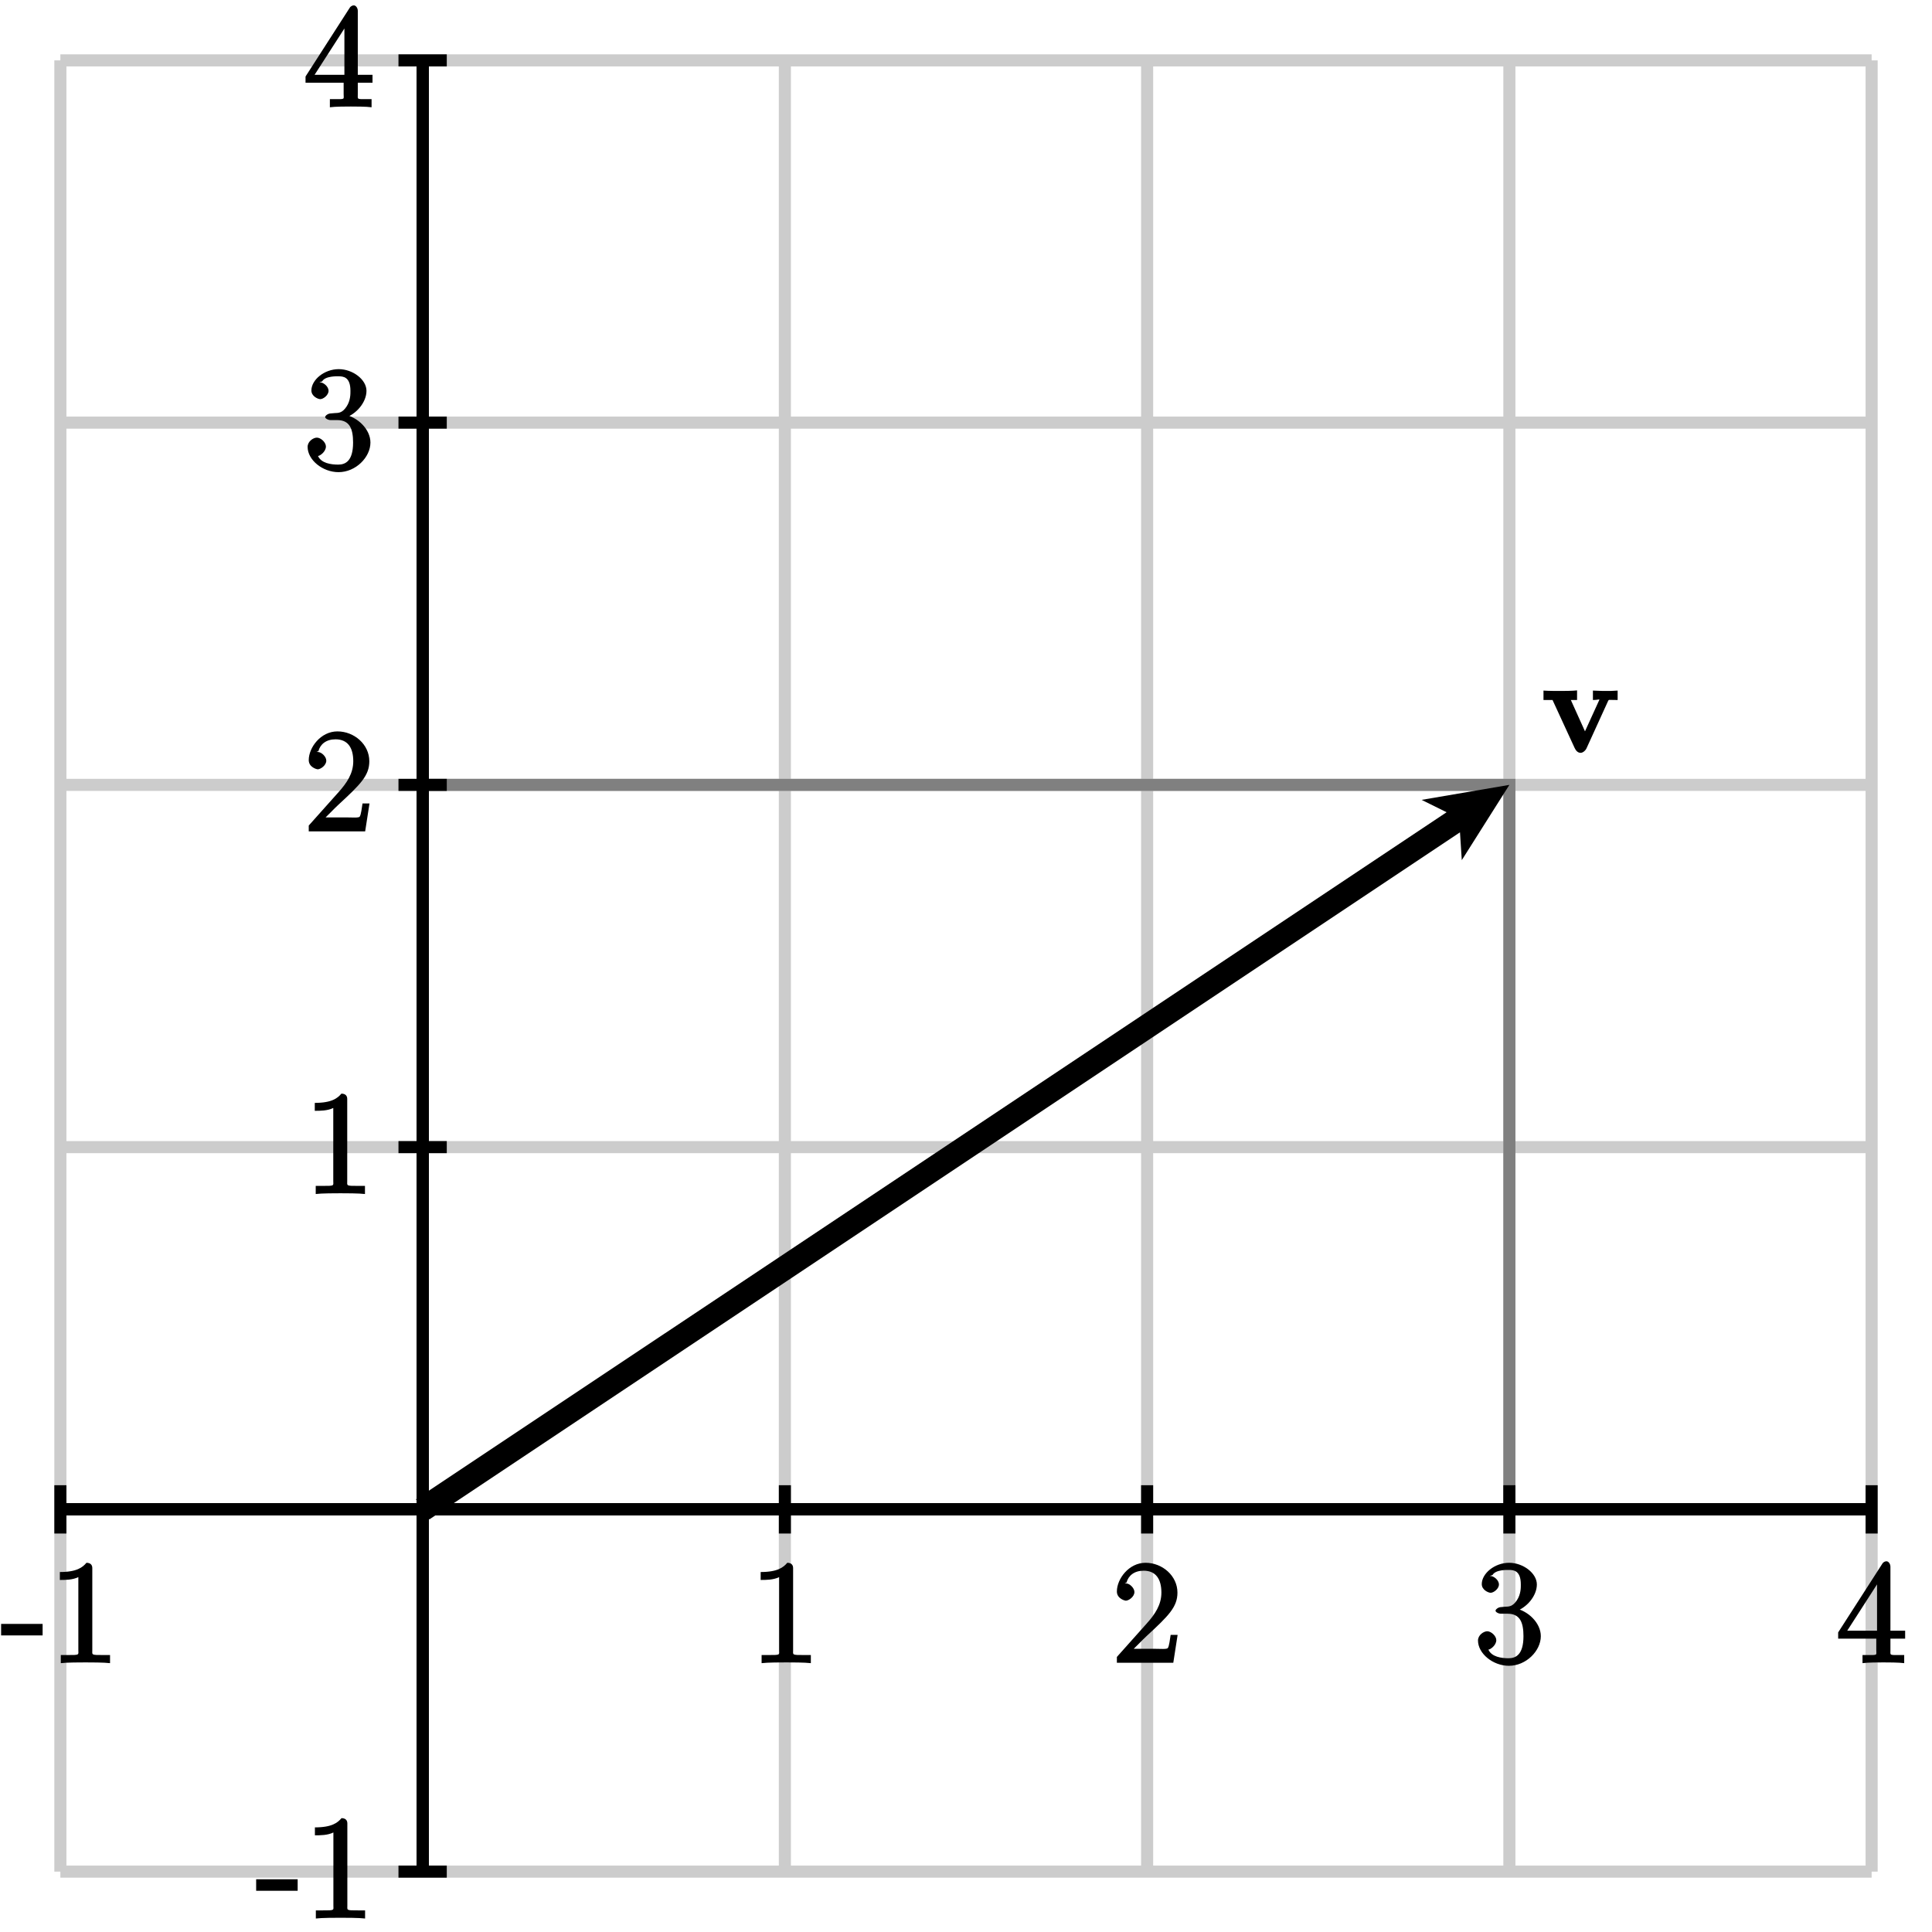
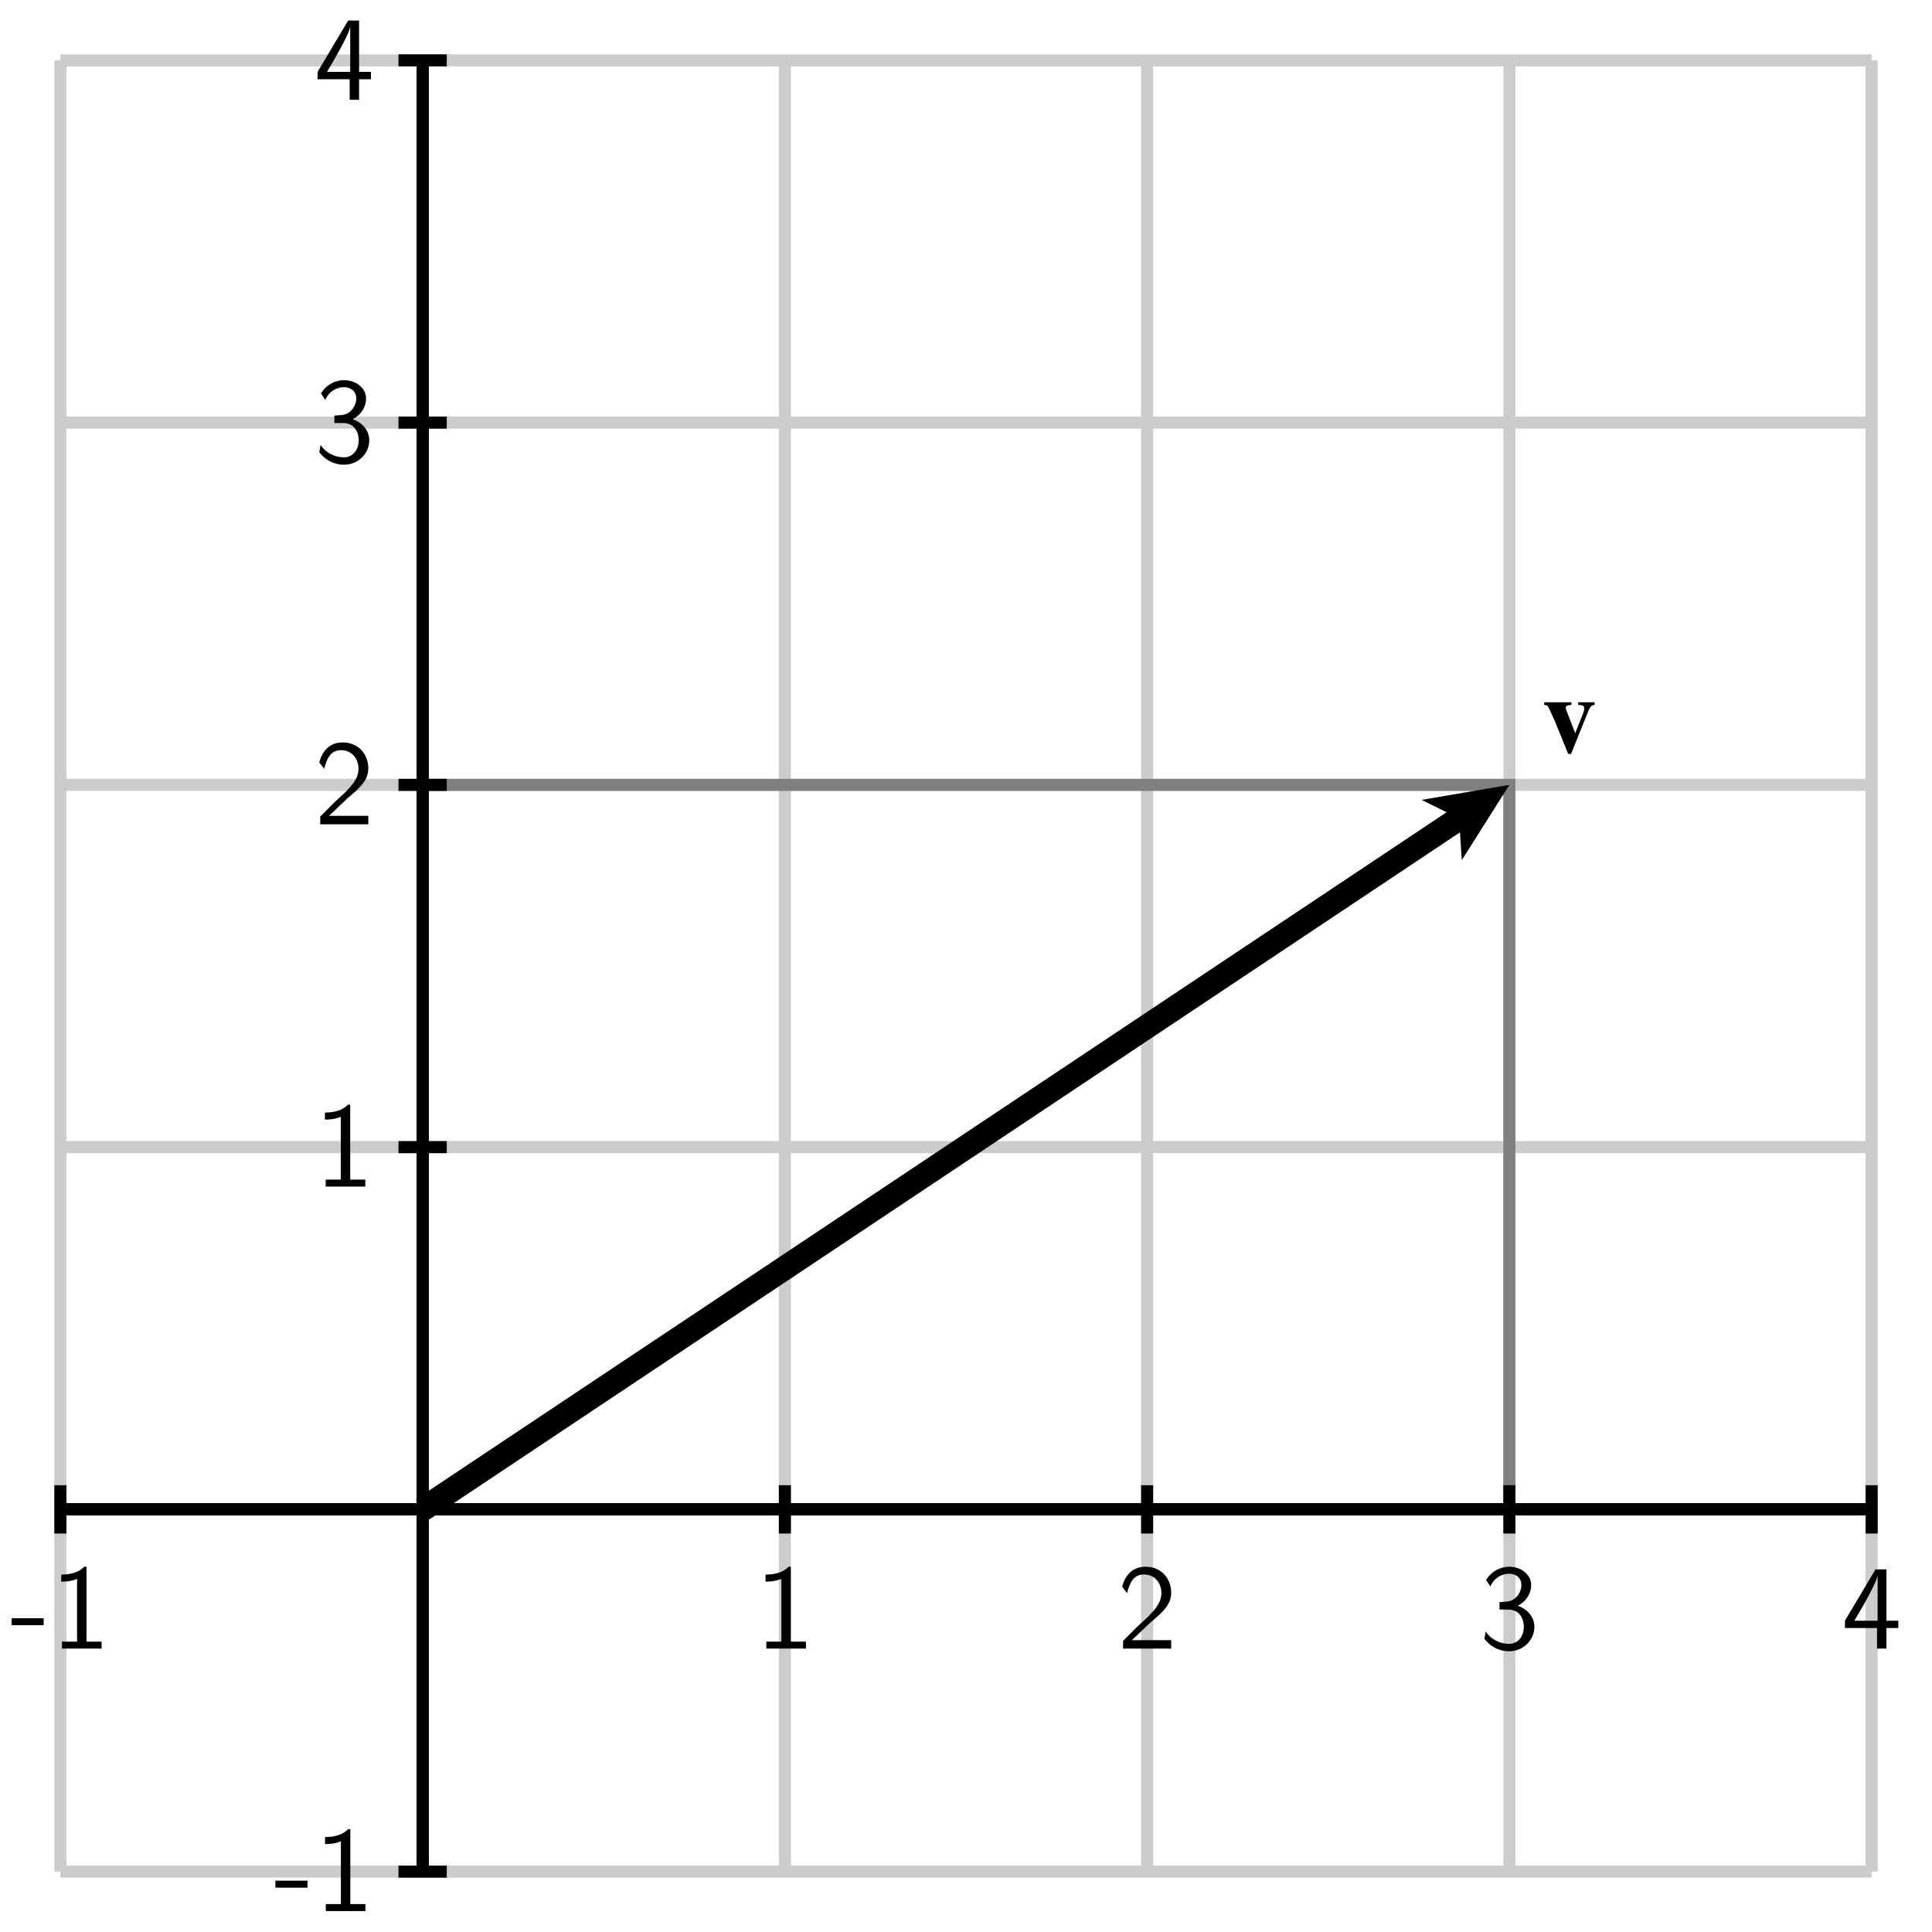
<svg xmlns="http://www.w3.org/2000/svg" xmlns:xlink="http://www.w3.org/1999/xlink" width="160pt" height="160pt" viewBox="0 0 160 160" version="1.1">
  <defs>
    <g>
      <symbol overflow="visible" id="glyph0-0">
        <path style="stroke:none;" d="" />
      </symbol>
      <symbol overflow="visible" id="glyph0-1">
-         <path style="stroke:none;" d="M 3.406 -2.406 L 3.406 -3.219 L -0.031 -3.219 L -0.031 -2.266 L 3.406 -2.266 Z M 3.406 -2.406 " />
+         <path style="stroke:none;" d="M 2.766 -1.938 L 2.766 -2.516 L 0.109 -2.516 L 0.109 -1.938 Z M 2.766 -1.938 " />
      </symbol>
      <symbol overflow="visible" id="glyph0-2">
-         <path style="stroke:none;" d="M 3.609 -7.844 C 3.609 -8.109 3.453 -8.281 3.125 -8.281 C 2.812 -7.906 2.328 -7.516 0.922 -7.516 L 0.922 -6.859 C 1.375 -6.859 1.969 -6.859 2.453 -7.094 L 2.453 -1.062 C 2.453 -0.641 2.594 -0.641 1.531 -0.641 L 1 -0.641 L 1 0.031 C 1.484 -0.031 2.656 -0.031 3.047 -0.031 C 3.438 -0.031 4.594 -0.031 5.078 0.031 L 5.078 -0.641 L 4.547 -0.641 C 3.484 -0.641 3.609 -0.641 3.609 -1.062 Z M 3.609 -7.844 " />
+         <path style="stroke:none;" d="M 2.984 -6.781 L 2.797 -6.781 C 2.203 -6.172 1.375 -6.141 0.891 -6.125 L 0.891 -5.547 C 1.219 -5.547 1.703 -5.562 2.203 -5.781 L 2.203 -0.578 L 0.953 -0.578 L 0.953 0 L 4.234 0 L 4.234 -0.578 L 2.984 -0.578 Z M 2.984 -6.781 " />
      </symbol>
      <symbol overflow="visible" id="glyph0-3">
-         <path style="stroke:none;" d="M 5.281 -2.312 L 4.875 -2.312 C 4.812 -1.953 4.766 -1.406 4.641 -1.219 C 4.562 -1.109 4 -1.156 3.641 -1.156 L 1.422 -1.156 L 1.531 -0.891 C 1.844 -1.156 2.578 -1.938 2.891 -2.219 C 4.719 -3.906 5.438 -4.625 5.438 -5.812 C 5.438 -7.203 4.188 -8.281 2.797 -8.281 C 1.406 -8.281 0.422 -6.938 0.422 -5.906 C 0.422 -5.297 1.109 -5.141 1.156 -5.141 C 1.406 -5.141 1.875 -5.469 1.875 -5.859 C 1.875 -6.188 1.484 -6.578 1.156 -6.578 C 1.047 -6.578 1.016 -6.578 1.219 -6.641 C 1.375 -7.219 1.859 -7.625 2.641 -7.625 C 3.656 -7.625 4.109 -6.922 4.109 -5.812 C 4.109 -4.797 3.578 -4.016 2.891 -3.25 L 0.422 -0.484 L 0.422 0 L 5.094 0 L 5.453 -2.312 Z M 5.281 -2.312 " />
+         <path style="stroke:none;" d="M 1.734 -1.875 L 0.5 -0.641 L 0.5 0 L 4.484 0 L 4.484 -0.703 L 2.672 -0.703 C 2.547 -0.703 2.438 -0.703 2.312 -0.703 L 1.219 -0.703 C 1.547 -0.984 2.297 -1.734 2.609 -2.016 C 2.797 -2.203 3.312 -2.625 3.5 -2.797 C 3.953 -3.25 4.484 -3.781 4.484 -4.625 C 4.484 -5.781 3.688 -6.781 2.359 -6.781 C 1.219 -6.781 0.656 -6 0.422 -5.141 C 0.547 -4.969 0.594 -4.906 0.609 -4.875 C 0.625 -4.859 0.734 -4.734 0.828 -4.594 C 1.031 -5.359 1.312 -6.141 2.219 -6.141 C 3.156 -6.141 3.672 -5.391 3.672 -4.609 C 3.672 -3.766 3.094 -3.188 2.516 -2.594 Z M 1.734 -1.875 " />
      </symbol>
      <symbol overflow="visible" id="glyph0-4">
-         <path style="stroke:none;" d="M 2.203 -4.609 C 2 -4.594 1.781 -4.422 1.781 -4.312 C 1.781 -4.203 2.016 -4.062 2.234 -4.062 L 2.781 -4.062 C 3.797 -4.062 4.094 -3.359 4.094 -2.203 C 4.094 -0.641 3.438 -0.375 2.859 -0.375 C 2.281 -0.375 1.453 -0.484 1.188 -1.094 C 1.328 -1.078 1.844 -1.438 1.844 -1.875 C 1.844 -2.219 1.422 -2.609 1.094 -2.609 C 0.797 -2.609 0.328 -2.297 0.328 -1.844 C 0.328 -0.766 1.562 0.25 2.891 0.25 C 4.312 0.25 5.531 -0.984 5.531 -2.203 C 5.531 -3.297 4.484 -4.312 3.344 -4.531 L 3.344 -4.219 C 4.375 -4.531 5.203 -5.547 5.203 -6.484 C 5.203 -7.422 4.062 -8.281 2.906 -8.281 C 1.703 -8.281 0.641 -7.391 0.641 -6.516 C 0.641 -6.031 1.188 -5.797 1.375 -5.797 C 1.625 -5.797 2.062 -6.125 2.062 -6.484 C 2.062 -6.859 1.625 -7.188 1.359 -7.188 C 1.281 -7.188 1.266 -7.188 1.531 -7.266 C 1.781 -7.734 2.812 -7.688 2.875 -7.688 C 3.266 -7.688 3.875 -7.656 3.875 -6.484 C 3.875 -6.25 3.891 -5.688 3.547 -5.172 C 3.188 -4.641 2.891 -4.656 2.562 -4.641 Z M 2.203 -4.609 " />
+         <path style="stroke:none;" d="M 0.922 -5.141 C 1.203 -5.844 1.859 -6.203 2.469 -6.203 C 2.984 -6.203 3.484 -5.906 3.484 -5.266 C 3.484 -4.656 3.062 -4.062 2.453 -3.922 C 2.406 -3.906 2.375 -3.906 1.672 -3.844 L 1.672 -3.234 L 2.375 -3.234 C 3.453 -3.234 3.688 -2.312 3.688 -1.812 C 3.688 -1.031 3.219 -0.391 2.453 -0.391 C 1.766 -0.391 0.969 -0.734 0.531 -1.422 L 0.422 -0.812 C 1.156 0.125 2.062 0.219 2.469 0.219 C 3.688 0.219 4.562 -0.75 4.562 -1.797 C 4.562 -2.703 3.875 -3.328 3.188 -3.547 C 3.953 -3.953 4.297 -4.625 4.297 -5.266 C 4.297 -6.125 3.469 -6.781 2.484 -6.781 C 1.703 -6.781 0.984 -6.375 0.562 -5.688 Z M 0.922 -5.141 " />
      </symbol>
      <symbol overflow="visible" id="glyph0-5">
-         <path style="stroke:none;" d="M 4.484 -7.953 C 4.484 -8.188 4.328 -8.406 4.156 -8.406 C 4.062 -8.406 3.906 -8.359 3.812 -8.203 L 0.156 -2.516 L 0.156 -2 L 3.312 -2 L 3.312 -1.062 C 3.312 -0.609 3.453 -0.641 2.578 -0.641 L 2.172 -0.641 L 2.172 0.031 C 2.609 -0.031 3.562 -0.031 3.906 -0.031 C 4.234 -0.031 5.203 -0.031 5.625 0.031 L 5.625 -0.641 L 5.234 -0.641 C 4.375 -0.641 4.484 -0.609 4.484 -1.062 L 4.484 -2 L 5.703 -2 L 5.703 -2.656 L 4.484 -2.656 Z M 3.375 -7.016 L 3.375 -2.656 L 0.906 -2.656 L 3.641 -6.906 Z M 3.375 -7.016 " />
+         <path style="stroke:none;" d="M 3.719 -1.703 L 4.703 -1.703 L 4.703 -2.312 L 3.719 -2.312 L 3.719 -6.562 L 2.812 -6.562 L 0.281 -2.312 L 0.281 -1.703 L 2.938 -1.703 L 2.938 0 L 3.719 0 Z M 1.062 -2.312 C 1.578 -3.188 2.984 -5.547 2.984 -6.125 L 2.984 -2.312 Z M 1.062 -2.312 " />
      </symbol>
      <symbol overflow="visible" id="glyph1-0">
        <path style="stroke:none;" d="" />
      </symbol>
      <symbol overflow="visible" id="glyph1-1">
-         <path style="stroke:none;" d="M 5.469 -4.234 C 5.547 -4.391 5.469 -4.328 6.266 -4.328 L 6.266 -5.109 C 5.75 -5.078 5.734 -5.078 5.297 -5.078 C 5 -5.078 4.984 -5.078 4.219 -5.109 L 4.219 -4.328 C 4.656 -4.328 4.75 -4.422 4.75 -4.344 C 4.75 -4.344 4.797 -4.438 4.844 -4.547 L 3.562 -1.734 L 2.391 -4.328 L 2.906 -4.328 L 2.906 -5.125 C 2.531 -5.078 1.766 -5.078 1.484 -5.078 C 1.172 -5.078 0.547 -5.078 0.125 -5.109 L 0.125 -4.328 L 0.875 -4.328 L 2.703 -0.359 C 2.797 -0.156 2.953 0.047 3.203 0.047 C 3.375 0.047 3.594 -0.125 3.688 -0.328 Z M 5.469 -4.234 " />
+         <path style="stroke:none;" d="M 4.359 -4.156 L 3 -4.156 L 3 -3.938 C 3.391 -3.922 3.5 -3.859 3.5 -3.641 C 3.5 -3.531 3.469 -3.391 3.406 -3.234 L 2.75 -1.594 L 2.047 -3.422 C 1.984 -3.594 1.969 -3.641 1.969 -3.703 C 1.969 -3.828 2.047 -3.891 2.281 -3.922 C 2.297 -3.922 2.359 -3.922 2.438 -3.938 L 2.438 -4.156 L 0.188 -4.156 L 0.188 -3.938 C 0.391 -3.906 0.453 -3.875 0.5 -3.797 C 0.516 -3.812 0.938 -2.906 1.094 -2.531 L 2.172 0.125 L 2.406 0.125 L 3.844 -3.438 C 4.016 -3.828 4.094 -3.906 4.359 -3.938 Z M 4.359 -4.156 " />
      </symbol>
    </g>
  </defs>
  <g id="surface1">
    <path style="fill:none;stroke-width:10;stroke-linecap:butt;stroke-linejoin:miter;stroke:rgb(80.077%,80.077%,80.077%);stroke-opacity:1;stroke-miterlimit:10;" d="M 50 50 L 50 1550 M 350 50 L 350 1550 M 650 50 L 650 1550 M 950 50 L 950 1550 M 1250 50 L 1250 1550 M 1550 50 L 1550 1550 M 50 50 L 1550 50 M 50 350 L 1550 350 M 50 650 L 1550 650 M 50 950 L 1550 950 M 50 1250 L 1550 1250 M 50 1550 L 1550 1550 " transform="matrix(0.1,0,0,-0.1,0,160)" />
    <path style="fill:none;stroke-width:10;stroke-linecap:butt;stroke-linejoin:miter;stroke:rgb(50%,50%,50%);stroke-opacity:1;stroke-miterlimit:10;" d="M 350 350 L 1250 350 L 1250 950 L 350 950 Z M 350 350 " transform="matrix(0.1,0,0,-0.1,0,160)" />
    <path style="fill:none;stroke-width:10;stroke-linecap:butt;stroke-linejoin:miter;stroke:rgb(0%,0%,0%);stroke-opacity:1;stroke-miterlimit:10;" d="M 50 350 L 1550 350 M 350 50 L 350 1550 " transform="matrix(0.1,0,0,-0.1,0,160)" />
    <path style="fill:none;stroke-width:10;stroke-linecap:butt;stroke-linejoin:miter;stroke:rgb(0%,0%,0%);stroke-opacity:1;stroke-miterlimit:10;" d="M 50 350 L 1550 350 M 350 50 L 350 1550 M 50 330 L 50 370 " transform="matrix(0.1,0,0,-0.1,0,160)" />
    <path style="fill:none;stroke-width:10;stroke-linecap:butt;stroke-linejoin:miter;stroke:rgb(0%,0%,0%);stroke-opacity:1;stroke-miterlimit:10;" d="M 50 350 L 1550 350 M 350 50 L 350 1550 M 350 330 L 350 370 " transform="matrix(0.1,0,0,-0.1,0,160)" />
    <path style="fill:none;stroke-width:10;stroke-linecap:butt;stroke-linejoin:miter;stroke:rgb(0%,0%,0%);stroke-opacity:1;stroke-miterlimit:10;" d="M 50 350 L 1550 350 M 350 50 L 350 1550 M 650 330 L 650 370 " transform="matrix(0.1,0,0,-0.1,0,160)" />
    <path style="fill:none;stroke-width:10;stroke-linecap:butt;stroke-linejoin:miter;stroke:rgb(0%,0%,0%);stroke-opacity:1;stroke-miterlimit:10;" d="M 50 350 L 1550 350 M 350 50 L 350 1550 M 950 330 L 950 370 " transform="matrix(0.1,0,0,-0.1,0,160)" />
    <path style="fill:none;stroke-width:10;stroke-linecap:butt;stroke-linejoin:miter;stroke:rgb(0%,0%,0%);stroke-opacity:1;stroke-miterlimit:10;" d="M 50 350 L 1550 350 M 350 50 L 350 1550 M 1250 330 L 1250 370 " transform="matrix(0.1,0,0,-0.1,0,160)" />
    <path style="fill:none;stroke-width:10;stroke-linecap:butt;stroke-linejoin:miter;stroke:rgb(0%,0%,0%);stroke-opacity:1;stroke-miterlimit:10;" d="M 50 350 L 1550 350 M 350 50 L 350 1550 M 1550 330 L 1550 370 " transform="matrix(0.1,0,0,-0.1,0,160)" />
    <path style="fill:none;stroke-width:10;stroke-linecap:butt;stroke-linejoin:miter;stroke:rgb(0%,0%,0%);stroke-opacity:1;stroke-miterlimit:10;" d="M 50 350 L 1550 350 M 350 50 L 350 1550 M 330 50 L 370 50 " transform="matrix(0.1,0,0,-0.1,0,160)" />
    <path style="fill:none;stroke-width:10;stroke-linecap:butt;stroke-linejoin:miter;stroke:rgb(0%,0%,0%);stroke-opacity:1;stroke-miterlimit:10;" d="M 50 350 L 1550 350 M 350 50 L 350 1550 M 330 350 L 370 350 " transform="matrix(0.1,0,0,-0.1,0,160)" />
    <path style="fill:none;stroke-width:10;stroke-linecap:butt;stroke-linejoin:miter;stroke:rgb(0%,0%,0%);stroke-opacity:1;stroke-miterlimit:10;" d="M 50 350 L 1550 350 M 350 50 L 350 1550 M 330 650 L 370 650 " transform="matrix(0.1,0,0,-0.1,0,160)" />
    <path style="fill:none;stroke-width:10;stroke-linecap:butt;stroke-linejoin:miter;stroke:rgb(0%,0%,0%);stroke-opacity:1;stroke-miterlimit:10;" d="M 50 350 L 1550 350 M 350 50 L 350 1550 M 330 950 L 370 950 " transform="matrix(0.1,0,0,-0.1,0,160)" />
    <path style="fill:none;stroke-width:10;stroke-linecap:butt;stroke-linejoin:miter;stroke:rgb(0%,0%,0%);stroke-opacity:1;stroke-miterlimit:10;" d="M 50 350 L 1550 350 M 350 50 L 350 1550 M 330 1250 L 370 1250 " transform="matrix(0.1,0,0,-0.1,0,160)" />
    <path style="fill:none;stroke-width:10;stroke-linecap:butt;stroke-linejoin:miter;stroke:rgb(0%,0%,0%);stroke-opacity:1;stroke-miterlimit:10;" d="M 50 350 L 1550 350 M 350 50 L 350 1550 M 330 1550 L 370 1550 " transform="matrix(0.1,0,0,-0.1,0,160)" />
    <g style="fill:rgb(0%,0%,0%);fill-opacity:1;">
-       <use xlink:href="#glyph0-1" x="0.123" y="137.704" />
-       <use xlink:href="#glyph0-2" x="4.035" y="137.704" />
+       <use xlink:href="#glyph0-1" x="0.849" y="136.531" />
+       <use xlink:href="#glyph0-2" x="4.179" y="136.531" />
    </g>
    <g style="fill:rgb(0%,0%,0%);fill-opacity:1;">
-       <use xlink:href="#glyph0-2" x="62.073" y="137.704" />
+       <use xlink:href="#glyph0-2" x="62.509" y="136.531" />
    </g>
    <g style="fill:rgb(0%,0%,0%);fill-opacity:1;">
-       <use xlink:href="#glyph0-3" x="92.073" y="137.704" />
+       <use xlink:href="#glyph0-3" x="92.509" y="136.531" />
    </g>
    <g style="fill:rgb(0%,0%,0%);fill-opacity:1;">
-       <use xlink:href="#glyph0-4" x="122.073" y="137.704" />
+       <use xlink:href="#glyph0-4" x="122.509" y="136.531" />
    </g>
    <g style="fill:rgb(0%,0%,0%);fill-opacity:1;">
-       <use xlink:href="#glyph0-5" x="152.073" y="137.704" />
+       <use xlink:href="#glyph0-5" x="152.509" y="136.531" />
    </g>
    <g style="fill:rgb(0%,0%,0%);fill-opacity:1;">
-       <use xlink:href="#glyph0-1" x="21.245" y="158.852" />
-       <use xlink:href="#glyph0-2" x="25.157" y="158.852" />
+       <use xlink:href="#glyph0-1" x="22.698" y="158.266" />
+       <use xlink:href="#glyph0-2" x="26.028" y="158.266" />
    </g>
    <g style="fill:rgb(0%,0%,0%);fill-opacity:1;">
-       <use xlink:href="#glyph0-2" x="25.147" y="98.852" />
+       <use xlink:href="#glyph0-2" x="26.019" y="98.266" />
    </g>
    <g style="fill:rgb(0%,0%,0%);fill-opacity:1;">
-       <use xlink:href="#glyph0-3" x="25.147" y="68.852" />
+       <use xlink:href="#glyph0-3" x="26.019" y="68.266" />
    </g>
    <g style="fill:rgb(0%,0%,0%);fill-opacity:1;">
-       <use xlink:href="#glyph0-4" x="25.147" y="38.852" />
+       <use xlink:href="#glyph0-4" x="26.019" y="38.266" />
    </g>
    <g style="fill:rgb(0%,0%,0%);fill-opacity:1;">
-       <use xlink:href="#glyph0-5" x="25.147" y="8.852" />
+       <use xlink:href="#glyph0-5" x="26.019" y="8.266" />
    </g>
    <path style=" stroke:none;fill-rule:nonzero;fill:rgb(0%,0%,0%);fill-opacity:1;" d="M 35.555 125.832 L 120.91 68.93 L 121.059 71.234 L 125 65 L 117.73 66.242 L 119.801 67.266 L 34.445 124.168 L 35.555 125.832 " />
    <g style="fill:rgb(0%,0%,0%);fill-opacity:1;">
-       <use xlink:href="#glyph1-1" x="127.7" y="62.3" />
+       <use xlink:href="#glyph1-1" x="127.7" y="62.315" />
    </g>
  </g>
</svg>
